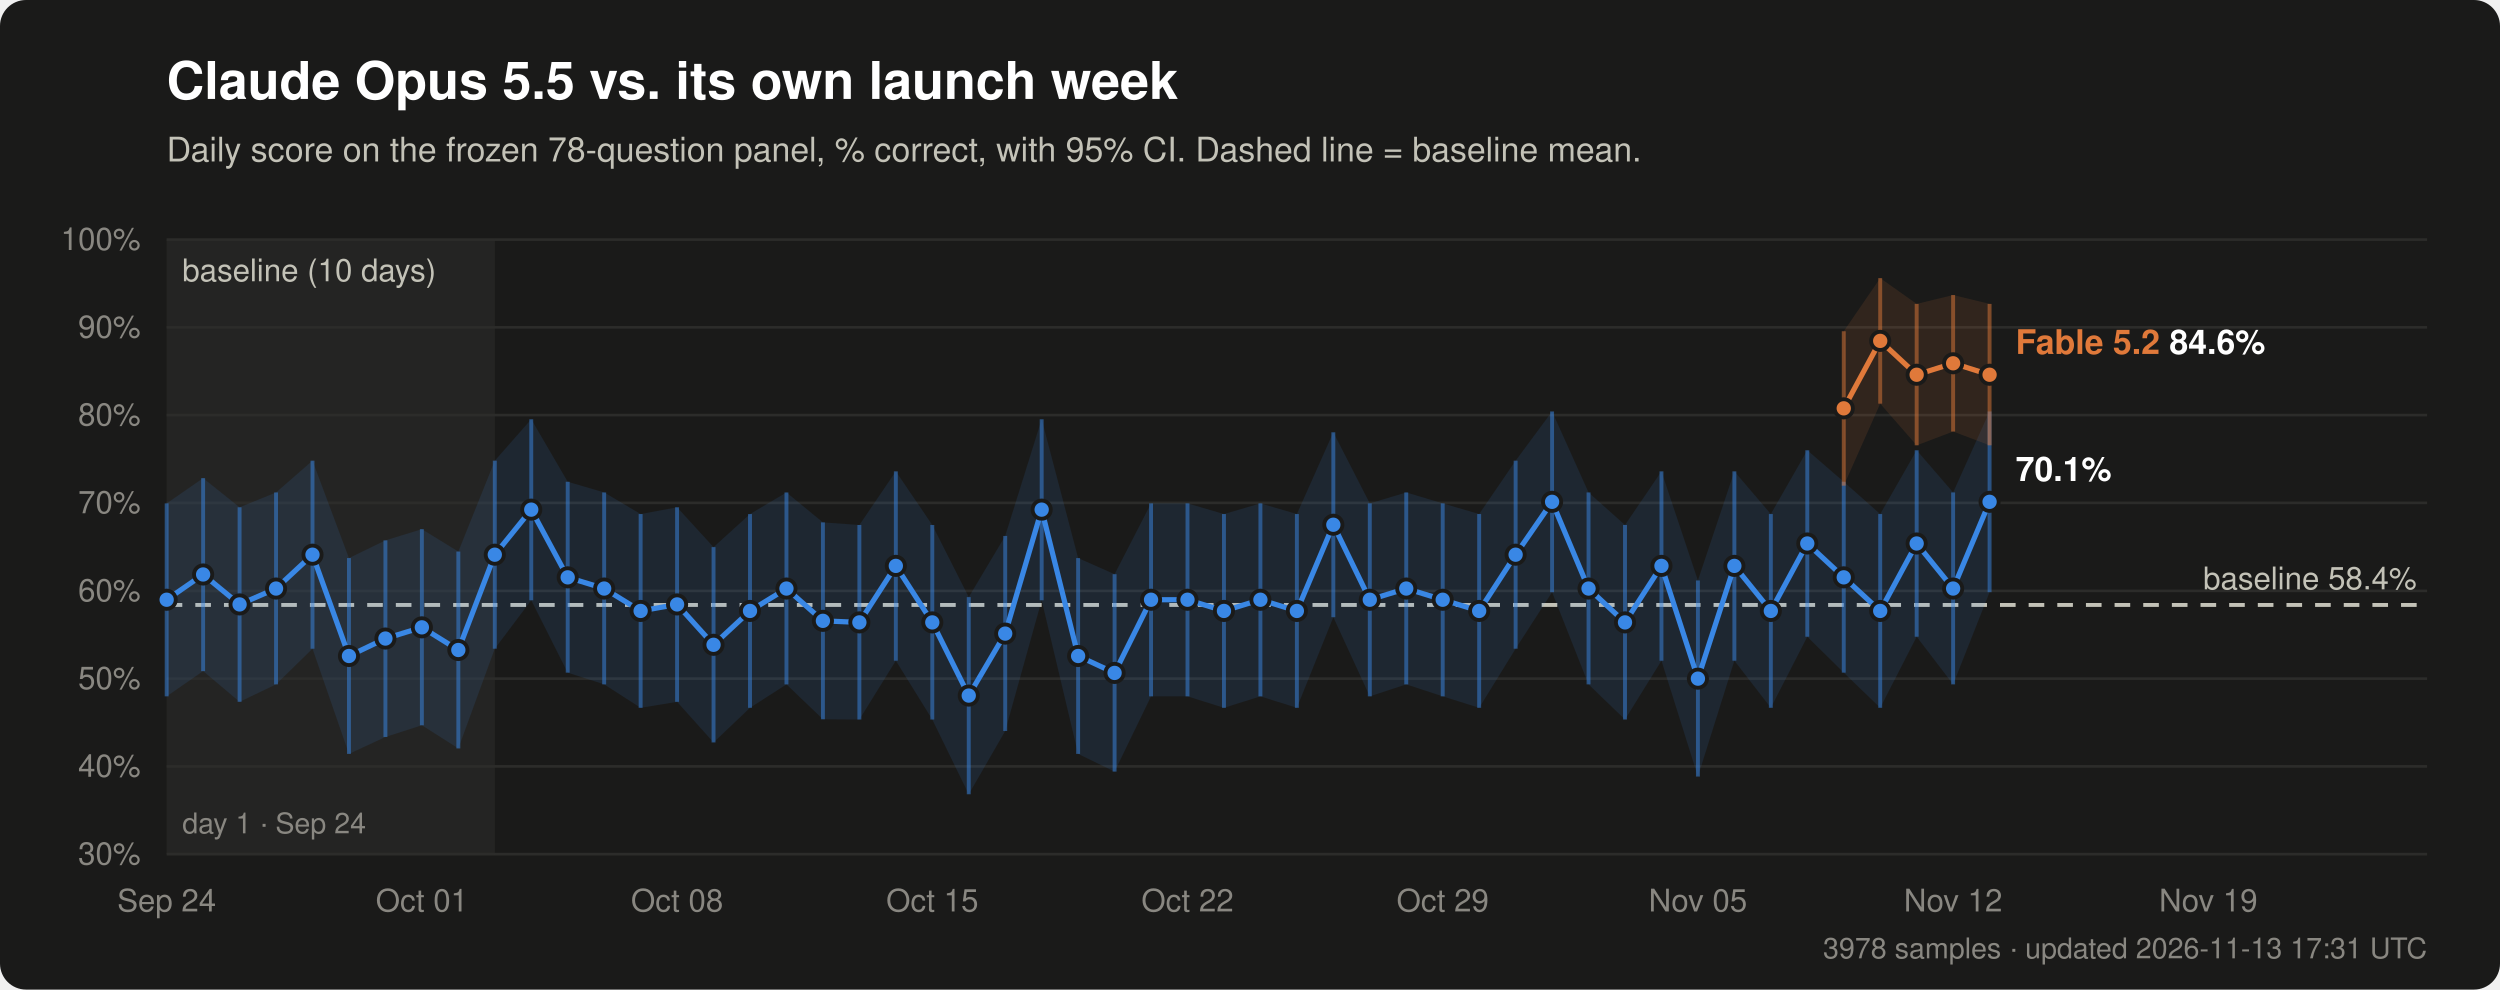
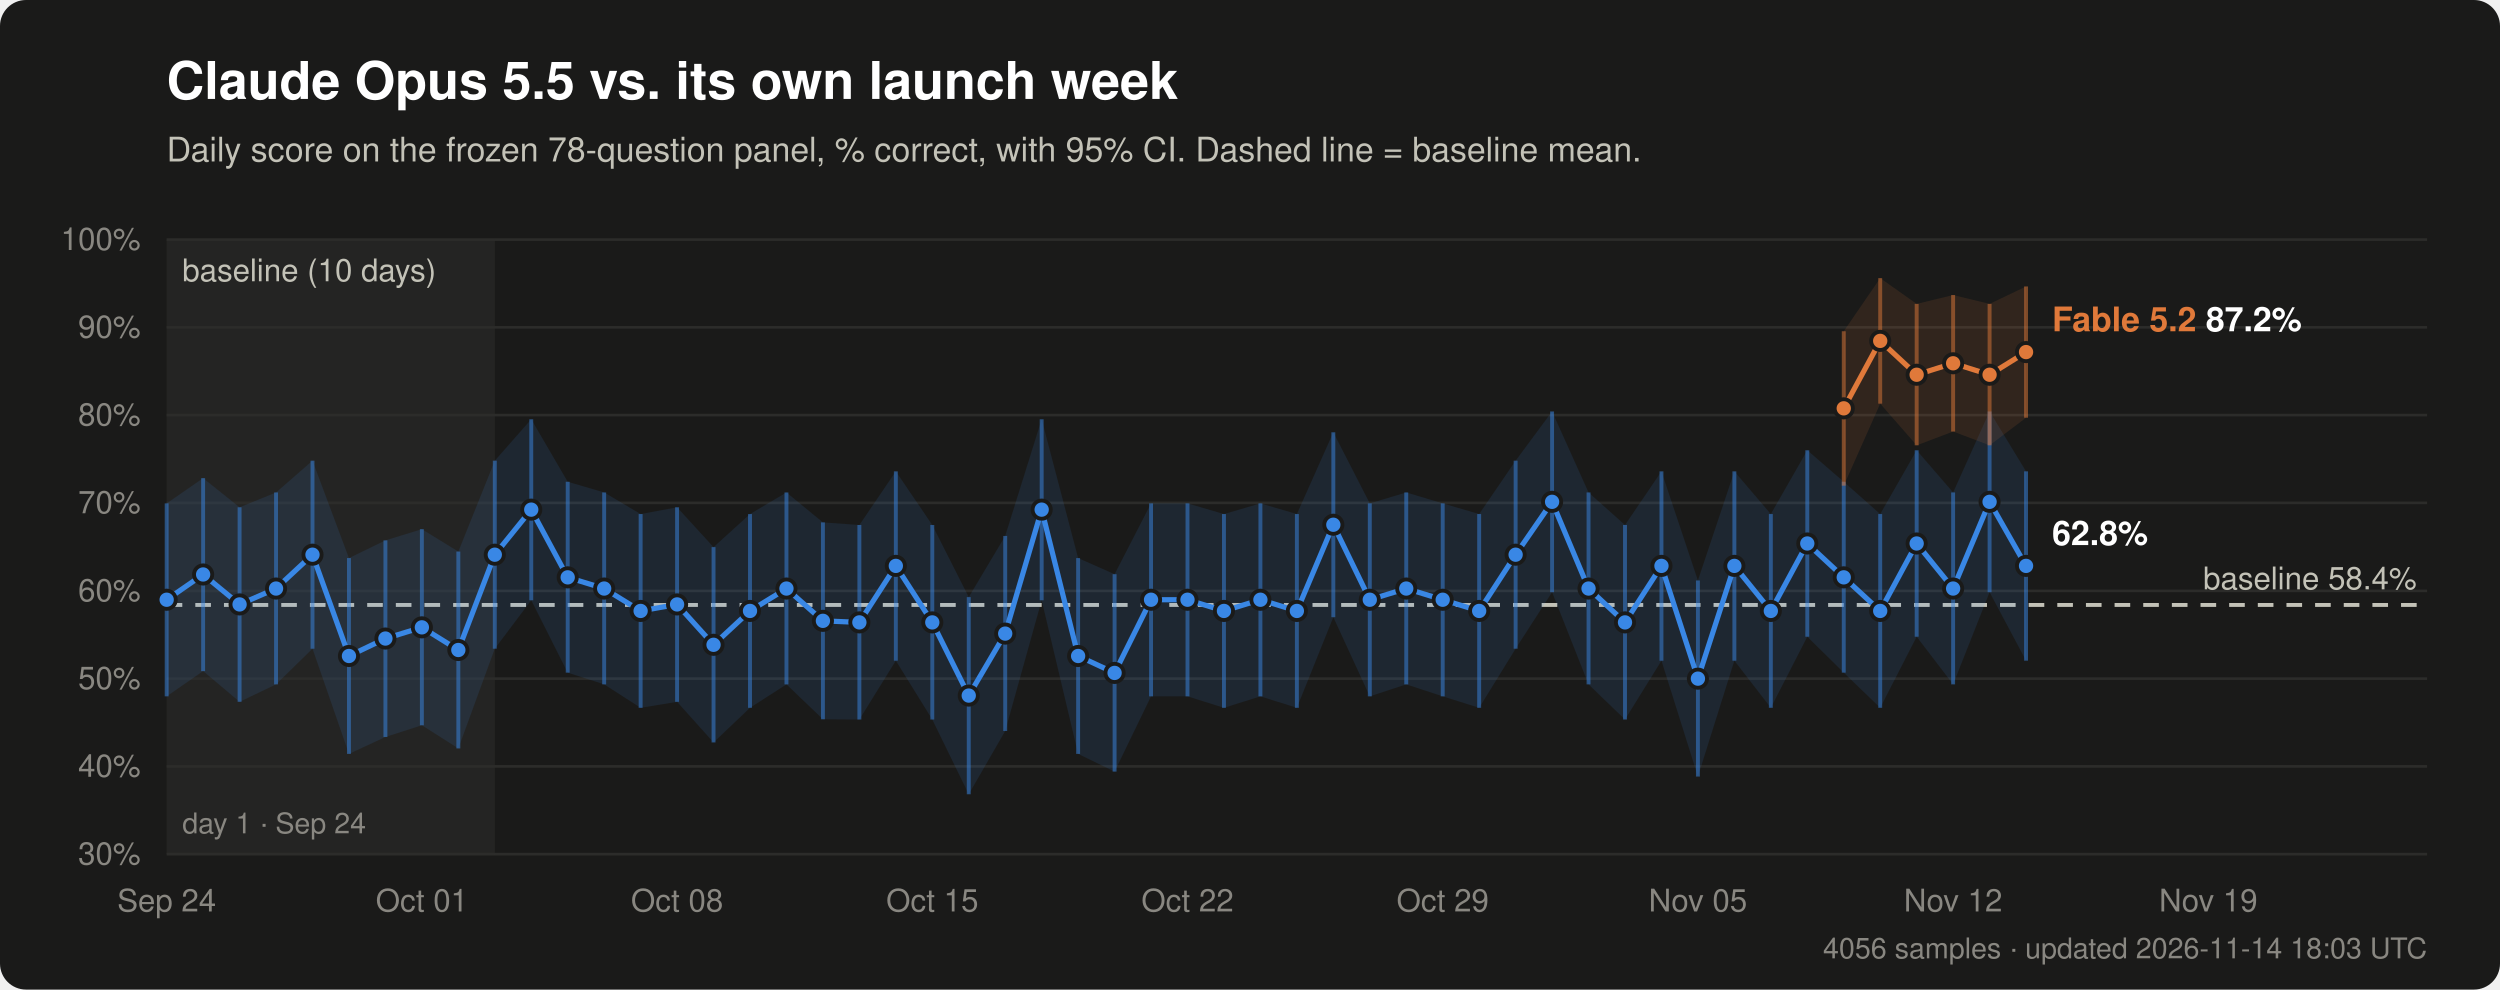
<svg xmlns="http://www.w3.org/2000/svg" width="960" height="380" viewBox="0 0 960 380" font-family="-apple-system, Segoe UI, Helvetica, Arial, sans-serif" role="img" aria-labelledby="t d">
  <rect width="960" height="380" rx="10" fill="#1a1a19" />
  <text x="64" y="38" fill="#ffffff" font-size="20" font-weight="600">Claude Opus 5.5 vs. its own launch week</text>
  <text x="64" y="62" fill="#c3c2b7" font-size="13">Daily score on the frozen 78-question panel, % correct, with 95% CI. Dashed line = baseline mean.</text>
  <line x1="64" y1="328.0" x2="932" y2="328.0" stroke="#2c2c2a" stroke-width="1" />
  <text x="54" y="332.0" text-anchor="end" fill="#898781" font-size="12">30%</text>
  <line x1="64" y1="294.3" x2="932" y2="294.3" stroke="#2c2c2a" stroke-width="1" />
  <text x="54" y="298.3" text-anchor="end" fill="#898781" font-size="12">40%</text>
  <line x1="64" y1="260.6" x2="932" y2="260.6" stroke="#2c2c2a" stroke-width="1" />
  <text x="54" y="264.6" text-anchor="end" fill="#898781" font-size="12">50%</text>
  <line x1="64" y1="226.9" x2="932" y2="226.9" stroke="#2c2c2a" stroke-width="1" />
  <text x="54" y="230.9" text-anchor="end" fill="#898781" font-size="12">60%</text>
  <line x1="64" y1="193.1" x2="932" y2="193.1" stroke="#2c2c2a" stroke-width="1" />
  <text x="54" y="197.1" text-anchor="end" fill="#898781" font-size="12">70%</text>
  <line x1="64" y1="159.4" x2="932" y2="159.4" stroke="#2c2c2a" stroke-width="1" />
  <text x="54" y="163.4" text-anchor="end" fill="#898781" font-size="12">80%</text>
  <line x1="64" y1="125.7" x2="932" y2="125.7" stroke="#2c2c2a" stroke-width="1" />
  <text x="54" y="129.7" text-anchor="end" fill="#898781" font-size="12">90%</text>
  <line x1="64" y1="92.0" x2="932" y2="92.0" stroke="#2c2c2a" stroke-width="1" />
  <text x="54" y="96.0" text-anchor="end" fill="#898781" font-size="12">100%</text>
  <rect x="64.0" y="92" width="126.0" height="236" fill="#2c2c2a" opacity="0.6" />
  <text x="70.0" y="108" fill="#c3c2b7" font-size="12">baseline (10 days)</text>
  <text x="70.0" y="320" fill="#898781" font-size="11">day 1 · Sep 24</text>
  <text x="64.0" y="350" text-anchor="middle" fill="#898781" font-size="12">Sep 24</text>
  <text x="162.0" y="350" text-anchor="middle" fill="#898781" font-size="12">Oct 01</text>
  <text x="260.0" y="350" text-anchor="middle" fill="#898781" font-size="12">Oct 08</text>
  <text x="358.0" y="350" text-anchor="middle" fill="#898781" font-size="12">Oct 15</text>
  <text x="456.0" y="350" text-anchor="middle" fill="#898781" font-size="12">Oct 22</text>
  <text x="554.0" y="350" text-anchor="middle" fill="#898781" font-size="12">Oct 29</text>
  <text x="652.0" y="350" text-anchor="middle" fill="#898781" font-size="12">Nov 05</text>
  <text x="750.0" y="350" text-anchor="middle" fill="#898781" font-size="12">Nov 12</text>
  <text x="848.0" y="350" text-anchor="middle" fill="#898781" font-size="12">Nov 19</text>
  <line x1="64" y1="232.3" x2="932" y2="232.3" stroke="#c3c2b7" stroke-width="1.5" stroke-dasharray="6 5" />
  <text x="928" y="226.3" text-anchor="end" fill="#c3c2b7" font-size="12">baseline 58.4%</text>
-   <path d="M64.0,193.3 L78.0,183.6 L92.0,194.8 L106.0,189.1 L120.0,176.9 L134.0,214.3 L148.0,207.5 L162.0,203.2 L176.0,211.8 L190.0,176.9 L204.0,161.0 L218.0,185.0 L232.0,189.1 L246.0,197.4 L260.0,194.8 L274.0,210.1 L288.0,197.4 L302.0,189.1 L316.0,200.6 L330.0,201.6 L344.0,181.0 L358.0,201.6 L372.0,229.3 L386.0,205.8 L400.0,161.0 L414.0,214.3 L428.0,220.5 L442.0,193.3 L456.0,193.3 L470.0,197.4 L484.0,193.3 L498.0,197.4 L512.0,166.0 L526.0,193.3 L540.0,189.1 L554.0,193.3 L568.0,197.4 L582.0,176.9 L596.0,158.0 L610.0,189.1 L624.0,201.6 L638.0,181.0 L652.0,222.9 L666.0,181.0 L680.0,197.4 L694.0,172.9 L708.0,185.0 L722.0,197.4 L736.0,172.9 L750.0,189.1 L764.0,158.0 L764.0,227.4 L750.0,262.8 L736.0,244.5 L722.0,271.8 L708.0,258.3 L694.0,244.5 L680.0,271.8 L666.0,253.7 L652.0,298.2 L638.0,253.7 L624.0,276.3 L610.0,262.8 L596.0,227.4 L582.0,249.1 L568.0,271.8 L554.0,267.4 L540.0,262.8 L526.0,267.4 L512.0,237.0 L498.0,271.8 L484.0,267.4 L470.0,271.8 L456.0,267.4 L442.0,267.4 L428.0,296.3 L414.0,289.5 L400.0,230.5 L386.0,280.7 L372.0,305.0 L358.0,276.3 L344.0,253.7 L330.0,276.3 L316.0,276.2 L302.0,262.8 L288.0,271.8 L274.0,285.1 L260.0,269.5 L246.0,271.8 L232.0,262.8 L218.0,258.3 L204.0,230.5 L190.0,249.1 L176.0,287.4 L162.0,278.5 L148.0,283.0 L134.0,289.5 L120.0,249.1 L106.0,262.8 L92.0,269.5 L78.0,257.7 L64.0,267.4 Z" fill="#3987e5" opacity="0.12" />
-   <path d="M64.0,230.3 L78.0,220.6 L92.0,232.1 L106.0,226.0 L120.0,213.0 L134.0,251.9 L148.0,245.2 L162.0,240.9 L176.0,249.6 L190.0,213.0 L204.0,195.7 L218.0,221.7 L232.0,226.0 L246.0,234.6 L260.0,232.1 L274.0,247.6 L288.0,234.6 L302.0,226.0 L316.0,238.4 L330.0,239.0 L344.0,217.3 L358.0,239.0 L372.0,267.1 L386.0,243.3 L400.0,195.7 L414.0,251.9 L428.0,258.4 L442.0,230.3 L456.0,230.3 L470.0,234.6 L484.0,230.3 L498.0,234.6 L512.0,201.5 L526.0,230.3 L540.0,226.0 L554.0,230.3 L568.0,234.6 L582.0,213.0 L596.0,192.7 L610.0,226.0 L624.0,239.0 L638.0,217.3 L652.0,260.6 L666.0,217.3 L680.0,234.6 L694.0,208.7 L708.0,221.7 L722.0,234.6 L736.0,208.7 L750.0,226.0 L764.0,192.7" fill="none" stroke="#3987e5" stroke-width="2" stroke-linejoin="round" stroke-linecap="round" />
+   <path d="M64.0,193.3 L78.0,183.6 L92.0,194.8 L106.0,189.1 L120.0,176.9 L134.0,214.3 L148.0,207.5 L162.0,203.2 L176.0,211.8 L190.0,176.9 L204.0,161.0 L218.0,185.0 L232.0,189.1 L246.0,197.4 L260.0,194.8 L274.0,210.1 L288.0,197.4 L302.0,189.1 L316.0,200.6 L330.0,201.6 L344.0,181.0 L358.0,201.6 L372.0,229.3 L386.0,205.8 L400.0,161.0 L414.0,214.3 L428.0,220.5 L442.0,193.3 L456.0,193.3 L470.0,197.4 L484.0,193.3 L498.0,197.4 L512.0,166.0 L526.0,193.3 L540.0,189.1 L554.0,193.3 L568.0,197.4 L582.0,176.9 L596.0,158.0 L610.0,189.1 L624.0,201.6 L638.0,181.0 L652.0,222.9 L666.0,181.0 L680.0,197.4 L694.0,172.9 L708.0,185.0 L722.0,197.4 L736.0,172.9 L750.0,189.1 L764.0,158.0 L778.0,181.0 L778.0,253.7 L764.0,227.4 L750.0,262.8 L736.0,244.5 L722.0,271.8 L708.0,258.3 L694.0,244.5 L680.0,271.8 L666.0,253.7 L652.0,298.2 L638.0,253.7 L624.0,276.3 L610.0,262.8 L596.0,227.4 L582.0,249.1 L568.0,271.8 L554.0,267.4 L540.0,262.8 L526.0,267.4 L512.0,237.0 L498.0,271.8 L484.0,267.4 L470.0,271.8 L456.0,267.4 L442.0,267.4 L428.0,296.3 L414.0,289.5 L400.0,230.5 L386.0,280.7 L372.0,305.0 L358.0,276.3 L344.0,253.7 L330.0,276.3 L316.0,276.2 L302.0,262.8 L288.0,271.8 L274.0,285.1 L260.0,269.5 L246.0,271.8 L232.0,262.8 L218.0,258.3 L204.0,230.5 L190.0,249.1 L176.0,287.4 L162.0,278.5 L148.0,283.0 L134.0,289.5 L120.0,249.1 L106.0,262.8 L92.0,269.5 L78.0,257.7 L64.0,267.4 Z" fill="#3987e5" opacity="0.12" />
+   <path d="M64.0,230.3 L78.0,220.6 L92.0,232.1 L106.0,226.0 L120.0,213.0 L134.0,251.9 L148.0,245.2 L162.0,240.9 L176.0,249.6 L190.0,213.0 L204.0,195.7 L218.0,221.7 L232.0,226.0 L246.0,234.6 L260.0,232.1 L274.0,247.6 L288.0,234.6 L302.0,226.0 L316.0,238.4 L330.0,239.0 L344.0,217.3 L358.0,239.0 L372.0,267.1 L386.0,243.3 L400.0,195.7 L414.0,251.9 L428.0,258.4 L442.0,230.3 L456.0,230.3 L470.0,234.6 L484.0,230.3 L498.0,234.6 L512.0,201.5 L526.0,230.3 L540.0,226.0 L554.0,230.3 L568.0,234.6 L582.0,213.0 L596.0,192.7 L610.0,226.0 L624.0,239.0 L638.0,217.3 L652.0,260.6 L666.0,217.3 L680.0,234.6 L694.0,208.7 L708.0,221.7 L722.0,234.6 L736.0,208.7 L750.0,226.0 L764.0,192.7 L778.0,217.3" fill="none" stroke="#3987e5" stroke-width="2" stroke-linejoin="round" stroke-linecap="round" />
  <line x1="64.0" y1="267.4" x2="64.0" y2="193.3" stroke="#3987e5" stroke-width="1.5" opacity="0.5" />
  <circle cx="64.0" cy="230.3" r="3.5" fill="#3987e5" stroke="#1a1a19" stroke-width="1.5" />
  <line x1="78.0" y1="257.7" x2="78.0" y2="183.6" stroke="#3987e5" stroke-width="1.5" opacity="0.5" />
  <circle cx="78.0" cy="220.6" r="3.5" fill="#3987e5" stroke="#1a1a19" stroke-width="1.5" />
  <line x1="92.0" y1="269.5" x2="92.0" y2="194.8" stroke="#3987e5" stroke-width="1.5" opacity="0.5" />
  <circle cx="92.0" cy="232.1" r="3.5" fill="#3987e5" stroke="#1a1a19" stroke-width="1.5" />
  <line x1="106.0" y1="262.8" x2="106.0" y2="189.1" stroke="#3987e5" stroke-width="1.5" opacity="0.5" />
  <circle cx="106.0" cy="226.0" r="3.5" fill="#3987e5" stroke="#1a1a19" stroke-width="1.5" />
  <line x1="120.0" y1="249.1" x2="120.0" y2="176.9" stroke="#3987e5" stroke-width="1.5" opacity="0.5" />
  <circle cx="120.0" cy="213.0" r="3.5" fill="#3987e5" stroke="#1a1a19" stroke-width="1.5" />
  <line x1="134.0" y1="289.5" x2="134.0" y2="214.3" stroke="#3987e5" stroke-width="1.5" opacity="0.5" />
  <circle cx="134.0" cy="251.9" r="3.5" fill="#3987e5" stroke="#1a1a19" stroke-width="1.5" />
  <line x1="148.0" y1="283.0" x2="148.0" y2="207.5" stroke="#3987e5" stroke-width="1.5" opacity="0.5" />
  <circle cx="148.0" cy="245.2" r="3.5" fill="#3987e5" stroke="#1a1a19" stroke-width="1.5" />
  <line x1="162.0" y1="278.5" x2="162.0" y2="203.2" stroke="#3987e5" stroke-width="1.5" opacity="0.5" />
  <circle cx="162.0" cy="240.9" r="3.5" fill="#3987e5" stroke="#1a1a19" stroke-width="1.5" />
  <line x1="176.0" y1="287.4" x2="176.0" y2="211.8" stroke="#3987e5" stroke-width="1.5" opacity="0.5" />
  <circle cx="176.0" cy="249.6" r="3.5" fill="#3987e5" stroke="#1a1a19" stroke-width="1.5" />
  <line x1="190.0" y1="249.1" x2="190.0" y2="176.9" stroke="#3987e5" stroke-width="1.5" opacity="0.5" />
  <circle cx="190.0" cy="213.0" r="3.5" fill="#3987e5" stroke="#1a1a19" stroke-width="1.5" />
  <line x1="204.0" y1="230.5" x2="204.0" y2="161.0" stroke="#3987e5" stroke-width="1.5" opacity="0.5" />
  <circle cx="204.0" cy="195.7" r="3.5" fill="#3987e5" stroke="#1a1a19" stroke-width="1.5" />
  <line x1="218.0" y1="258.3" x2="218.0" y2="185.0" stroke="#3987e5" stroke-width="1.5" opacity="0.5" />
  <circle cx="218.0" cy="221.7" r="3.5" fill="#3987e5" stroke="#1a1a19" stroke-width="1.5" />
  <line x1="232.0" y1="262.8" x2="232.0" y2="189.1" stroke="#3987e5" stroke-width="1.5" opacity="0.5" />
  <circle cx="232.0" cy="226.0" r="3.5" fill="#3987e5" stroke="#1a1a19" stroke-width="1.5" />
  <line x1="246.0" y1="271.8" x2="246.0" y2="197.4" stroke="#3987e5" stroke-width="1.5" opacity="0.5" />
  <circle cx="246.0" cy="234.6" r="3.5" fill="#3987e5" stroke="#1a1a19" stroke-width="1.5" />
  <line x1="260.0" y1="269.5" x2="260.0" y2="194.8" stroke="#3987e5" stroke-width="1.5" opacity="0.5" />
  <circle cx="260.0" cy="232.1" r="3.5" fill="#3987e5" stroke="#1a1a19" stroke-width="1.5" />
  <line x1="274.0" y1="285.1" x2="274.0" y2="210.1" stroke="#3987e5" stroke-width="1.5" opacity="0.5" />
  <circle cx="274.0" cy="247.6" r="3.5" fill="#3987e5" stroke="#1a1a19" stroke-width="1.5" />
  <line x1="288.0" y1="271.8" x2="288.0" y2="197.4" stroke="#3987e5" stroke-width="1.5" opacity="0.5" />
  <circle cx="288.0" cy="234.6" r="3.5" fill="#3987e5" stroke="#1a1a19" stroke-width="1.5" />
  <line x1="302.0" y1="262.8" x2="302.0" y2="189.1" stroke="#3987e5" stroke-width="1.5" opacity="0.5" />
  <circle cx="302.0" cy="226.0" r="3.5" fill="#3987e5" stroke="#1a1a19" stroke-width="1.5" />
  <line x1="316.0" y1="276.2" x2="316.0" y2="200.6" stroke="#3987e5" stroke-width="1.5" opacity="0.5" />
  <circle cx="316.0" cy="238.4" r="3.5" fill="#3987e5" stroke="#1a1a19" stroke-width="1.5" />
  <line x1="330.0" y1="276.3" x2="330.0" y2="201.6" stroke="#3987e5" stroke-width="1.5" opacity="0.5" />
  <circle cx="330.0" cy="239.0" r="3.5" fill="#3987e5" stroke="#1a1a19" stroke-width="1.5" />
  <line x1="344.0" y1="253.7" x2="344.0" y2="181.0" stroke="#3987e5" stroke-width="1.5" opacity="0.5" />
  <circle cx="344.0" cy="217.3" r="3.5" fill="#3987e5" stroke="#1a1a19" stroke-width="1.5" />
  <line x1="358.0" y1="276.3" x2="358.0" y2="201.6" stroke="#3987e5" stroke-width="1.5" opacity="0.5" />
  <circle cx="358.0" cy="239.0" r="3.5" fill="#3987e5" stroke="#1a1a19" stroke-width="1.5" />
  <line x1="372.0" y1="305.0" x2="372.0" y2="229.3" stroke="#3987e5" stroke-width="1.5" opacity="0.5" />
  <circle cx="372.0" cy="267.1" r="3.5" fill="#3987e5" stroke="#1a1a19" stroke-width="1.5" />
  <line x1="386.0" y1="280.7" x2="386.0" y2="205.8" stroke="#3987e5" stroke-width="1.5" opacity="0.5" />
  <circle cx="386.0" cy="243.3" r="3.5" fill="#3987e5" stroke="#1a1a19" stroke-width="1.5" />
  <line x1="400.0" y1="230.5" x2="400.0" y2="161.0" stroke="#3987e5" stroke-width="1.5" opacity="0.5" />
  <circle cx="400.0" cy="195.7" r="3.5" fill="#3987e5" stroke="#1a1a19" stroke-width="1.5" />
  <line x1="414.0" y1="289.5" x2="414.0" y2="214.3" stroke="#3987e5" stroke-width="1.5" opacity="0.5" />
  <circle cx="414.0" cy="251.9" r="3.5" fill="#3987e5" stroke="#1a1a19" stroke-width="1.5" />
  <line x1="428.0" y1="296.3" x2="428.0" y2="220.5" stroke="#3987e5" stroke-width="1.5" opacity="0.5" />
  <circle cx="428.0" cy="258.4" r="3.5" fill="#3987e5" stroke="#1a1a19" stroke-width="1.5" />
  <line x1="442.0" y1="267.4" x2="442.0" y2="193.3" stroke="#3987e5" stroke-width="1.5" opacity="0.5" />
  <circle cx="442.0" cy="230.3" r="3.5" fill="#3987e5" stroke="#1a1a19" stroke-width="1.5" />
  <line x1="456.0" y1="267.4" x2="456.0" y2="193.3" stroke="#3987e5" stroke-width="1.5" opacity="0.5" />
  <circle cx="456.0" cy="230.3" r="3.5" fill="#3987e5" stroke="#1a1a19" stroke-width="1.5" />
  <line x1="470.0" y1="271.8" x2="470.0" y2="197.4" stroke="#3987e5" stroke-width="1.5" opacity="0.5" />
  <circle cx="470.0" cy="234.6" r="3.5" fill="#3987e5" stroke="#1a1a19" stroke-width="1.5" />
  <line x1="484.0" y1="267.4" x2="484.0" y2="193.3" stroke="#3987e5" stroke-width="1.5" opacity="0.5" />
  <circle cx="484.0" cy="230.3" r="3.5" fill="#3987e5" stroke="#1a1a19" stroke-width="1.5" />
  <line x1="498.0" y1="271.8" x2="498.0" y2="197.4" stroke="#3987e5" stroke-width="1.5" opacity="0.5" />
  <circle cx="498.0" cy="234.6" r="3.5" fill="#3987e5" stroke="#1a1a19" stroke-width="1.5" />
  <line x1="512.0" y1="237.0" x2="512.0" y2="166.0" stroke="#3987e5" stroke-width="1.5" opacity="0.5" />
  <circle cx="512.0" cy="201.5" r="3.5" fill="#3987e5" stroke="#1a1a19" stroke-width="1.5" />
  <line x1="526.0" y1="267.4" x2="526.0" y2="193.3" stroke="#3987e5" stroke-width="1.5" opacity="0.5" />
  <circle cx="526.0" cy="230.3" r="3.5" fill="#3987e5" stroke="#1a1a19" stroke-width="1.5" />
  <line x1="540.0" y1="262.8" x2="540.0" y2="189.1" stroke="#3987e5" stroke-width="1.5" opacity="0.5" />
  <circle cx="540.0" cy="226.0" r="3.5" fill="#3987e5" stroke="#1a1a19" stroke-width="1.5" />
  <line x1="554.0" y1="267.4" x2="554.0" y2="193.3" stroke="#3987e5" stroke-width="1.5" opacity="0.5" />
  <circle cx="554.0" cy="230.3" r="3.5" fill="#3987e5" stroke="#1a1a19" stroke-width="1.5" />
  <line x1="568.0" y1="271.8" x2="568.0" y2="197.4" stroke="#3987e5" stroke-width="1.5" opacity="0.5" />
  <circle cx="568.0" cy="234.6" r="3.5" fill="#3987e5" stroke="#1a1a19" stroke-width="1.5" />
  <line x1="582.0" y1="249.1" x2="582.0" y2="176.9" stroke="#3987e5" stroke-width="1.5" opacity="0.5" />
  <circle cx="582.0" cy="213.0" r="3.5" fill="#3987e5" stroke="#1a1a19" stroke-width="1.5" />
  <line x1="596.0" y1="227.4" x2="596.0" y2="158.0" stroke="#3987e5" stroke-width="1.5" opacity="0.5" />
  <circle cx="596.0" cy="192.7" r="3.5" fill="#3987e5" stroke="#1a1a19" stroke-width="1.5" />
  <line x1="610.0" y1="262.8" x2="610.0" y2="189.1" stroke="#3987e5" stroke-width="1.5" opacity="0.5" />
  <circle cx="610.0" cy="226.0" r="3.5" fill="#3987e5" stroke="#1a1a19" stroke-width="1.5" />
  <line x1="624.0" y1="276.3" x2="624.0" y2="201.6" stroke="#3987e5" stroke-width="1.5" opacity="0.5" />
  <circle cx="624.0" cy="239.0" r="3.5" fill="#3987e5" stroke="#1a1a19" stroke-width="1.5" />
  <line x1="638.0" y1="253.7" x2="638.0" y2="181.0" stroke="#3987e5" stroke-width="1.5" opacity="0.5" />
  <circle cx="638.0" cy="217.3" r="3.5" fill="#3987e5" stroke="#1a1a19" stroke-width="1.5" />
  <line x1="652.0" y1="298.2" x2="652.0" y2="222.9" stroke="#3987e5" stroke-width="1.5" opacity="0.5" />
  <circle cx="652.0" cy="260.6" r="3.5" fill="#3987e5" stroke="#1a1a19" stroke-width="1.5" />
  <line x1="666.0" y1="253.7" x2="666.0" y2="181.0" stroke="#3987e5" stroke-width="1.5" opacity="0.5" />
  <circle cx="666.0" cy="217.3" r="3.5" fill="#3987e5" stroke="#1a1a19" stroke-width="1.5" />
  <line x1="680.0" y1="271.8" x2="680.0" y2="197.4" stroke="#3987e5" stroke-width="1.5" opacity="0.5" />
  <circle cx="680.0" cy="234.6" r="3.5" fill="#3987e5" stroke="#1a1a19" stroke-width="1.5" />
  <line x1="694.0" y1="244.5" x2="694.0" y2="172.9" stroke="#3987e5" stroke-width="1.5" opacity="0.5" />
  <circle cx="694.0" cy="208.7" r="3.5" fill="#3987e5" stroke="#1a1a19" stroke-width="1.5" />
  <line x1="708.0" y1="258.3" x2="708.0" y2="185.0" stroke="#3987e5" stroke-width="1.5" opacity="0.5" />
  <circle cx="708.0" cy="221.7" r="3.5" fill="#3987e5" stroke="#1a1a19" stroke-width="1.5" />
  <line x1="722.0" y1="271.8" x2="722.0" y2="197.4" stroke="#3987e5" stroke-width="1.5" opacity="0.5" />
  <circle cx="722.0" cy="234.6" r="3.5" fill="#3987e5" stroke="#1a1a19" stroke-width="1.5" />
  <line x1="736.0" y1="244.5" x2="736.0" y2="172.9" stroke="#3987e5" stroke-width="1.5" opacity="0.5" />
  <circle cx="736.0" cy="208.7" r="3.5" fill="#3987e5" stroke="#1a1a19" stroke-width="1.5" />
  <line x1="750.0" y1="262.8" x2="750.0" y2="189.1" stroke="#3987e5" stroke-width="1.5" opacity="0.5" />
  <circle cx="750.0" cy="226.0" r="3.5" fill="#3987e5" stroke="#1a1a19" stroke-width="1.5" />
  <line x1="764.0" y1="227.4" x2="764.0" y2="158.0" stroke="#3987e5" stroke-width="1.5" opacity="0.5" />
  <circle cx="764.0" cy="192.7" r="3.5" fill="#3987e5" stroke="#1a1a19" stroke-width="1.5" />
-   <text x="774.0" y="184.7" fill="#ffffff" font-size="13" font-weight="600">70.1%</text>
+   <line x1="778.0" y1="253.7" x2="778.0" y2="181.0" stroke="#3987e5" stroke-width="1.5" opacity="0.5" />
+   <circle cx="778.0" cy="217.3" r="3.5" fill="#3987e5" stroke="#1a1a19" stroke-width="1.5" />
+   <text x="788.0" y="209.3" fill="#ffffff" font-size="13" font-weight="600">62.8%</text>
  <clipPath id="plotarea-dark">
    <rect x="64" y="92" width="868" height="236" />
  </clipPath>
  <g clip-path="url(#plotarea-dark)">
-     <path d="M708.0,127.2 L722.0,106.8 L736.0,116.7 L750.0,113.3 L764.0,116.7 L764.0,171.0 L750.0,165.7 L736.0,171.0 L722.0,155.0 L708.0,186.5 Z" fill="#e0793a" opacity="0.12" />
-     <path d="M708.0,156.8 L722.0,130.9 L736.0,143.9 L750.0,139.5 L764.0,143.9" fill="none" stroke="#e0793a" stroke-width="2" stroke-linejoin="round" stroke-linecap="round" />
+     <path d="M708.0,127.2 L722.0,106.8 L736.0,116.7 L750.0,113.3 L764.0,116.7 L778.0,110.0 L778.0,160.4 L764.0,171.0 L750.0,165.7 L736.0,171.0 L722.0,155.0 L708.0,186.5 Z" fill="#e0793a" opacity="0.12" />
+     <path d="M708.0,156.8 L722.0,130.9 L736.0,143.9 L750.0,139.5 L764.0,143.9 L778.0,135.2" fill="none" stroke="#e0793a" stroke-width="2" stroke-linejoin="round" stroke-linecap="round" />
    <line x1="708.0" y1="186.5" x2="708.0" y2="127.2" stroke="#e0793a" stroke-width="1.5" opacity="0.5" />
    <circle cx="708.0" cy="156.8" r="3.5" fill="#e0793a" stroke="#1a1a19" stroke-width="1.5" />
    <line x1="722.0" y1="155.0" x2="722.0" y2="106.8" stroke="#e0793a" stroke-width="1.5" opacity="0.5" />
    <circle cx="722.0" cy="130.9" r="3.5" fill="#e0793a" stroke="#1a1a19" stroke-width="1.5" />
    <line x1="736.0" y1="171.0" x2="736.0" y2="116.7" stroke="#e0793a" stroke-width="1.5" opacity="0.5" />
    <circle cx="736.0" cy="143.9" r="3.5" fill="#e0793a" stroke="#1a1a19" stroke-width="1.5" />
    <line x1="750.0" y1="165.7" x2="750.0" y2="113.3" stroke="#e0793a" stroke-width="1.5" opacity="0.5" />
    <circle cx="750.0" cy="139.5" r="3.5" fill="#e0793a" stroke="#1a1a19" stroke-width="1.5" />
    <line x1="764.0" y1="171.0" x2="764.0" y2="116.7" stroke="#e0793a" stroke-width="1.5" opacity="0.5" />
    <circle cx="764.0" cy="143.9" r="3.5" fill="#e0793a" stroke="#1a1a19" stroke-width="1.5" />
+     <line x1="778.0" y1="160.4" x2="778.0" y2="110.0" stroke="#e0793a" stroke-width="1.5" opacity="0.5" />
+     <circle cx="778.0" cy="135.2" r="3.5" fill="#e0793a" stroke="#1a1a19" stroke-width="1.5" />
  </g>
-   <text x="774.0" y="135.9" text-anchor="start" fill="#ffffff" font-size="13" font-weight="600">
-     <tspan fill="#e0793a">Fable 5.2</tspan> 84.6%</text>
-   <text x="932" y="368" text-anchor="end" fill="#898781" font-size="11">3978 samples · updated 2026-11-13 17:31 UTC</text>
+   <text x="788.0" y="127.2" text-anchor="start" fill="#ffffff" font-size="13" font-weight="600">
+     <tspan fill="#e0793a">Fable 5.2</tspan> 87.2%</text>
+   <text x="932" y="368" text-anchor="end" fill="#898781" font-size="11">4056 samples · updated 2026-11-14 18:03 UTC</text>
</svg>
